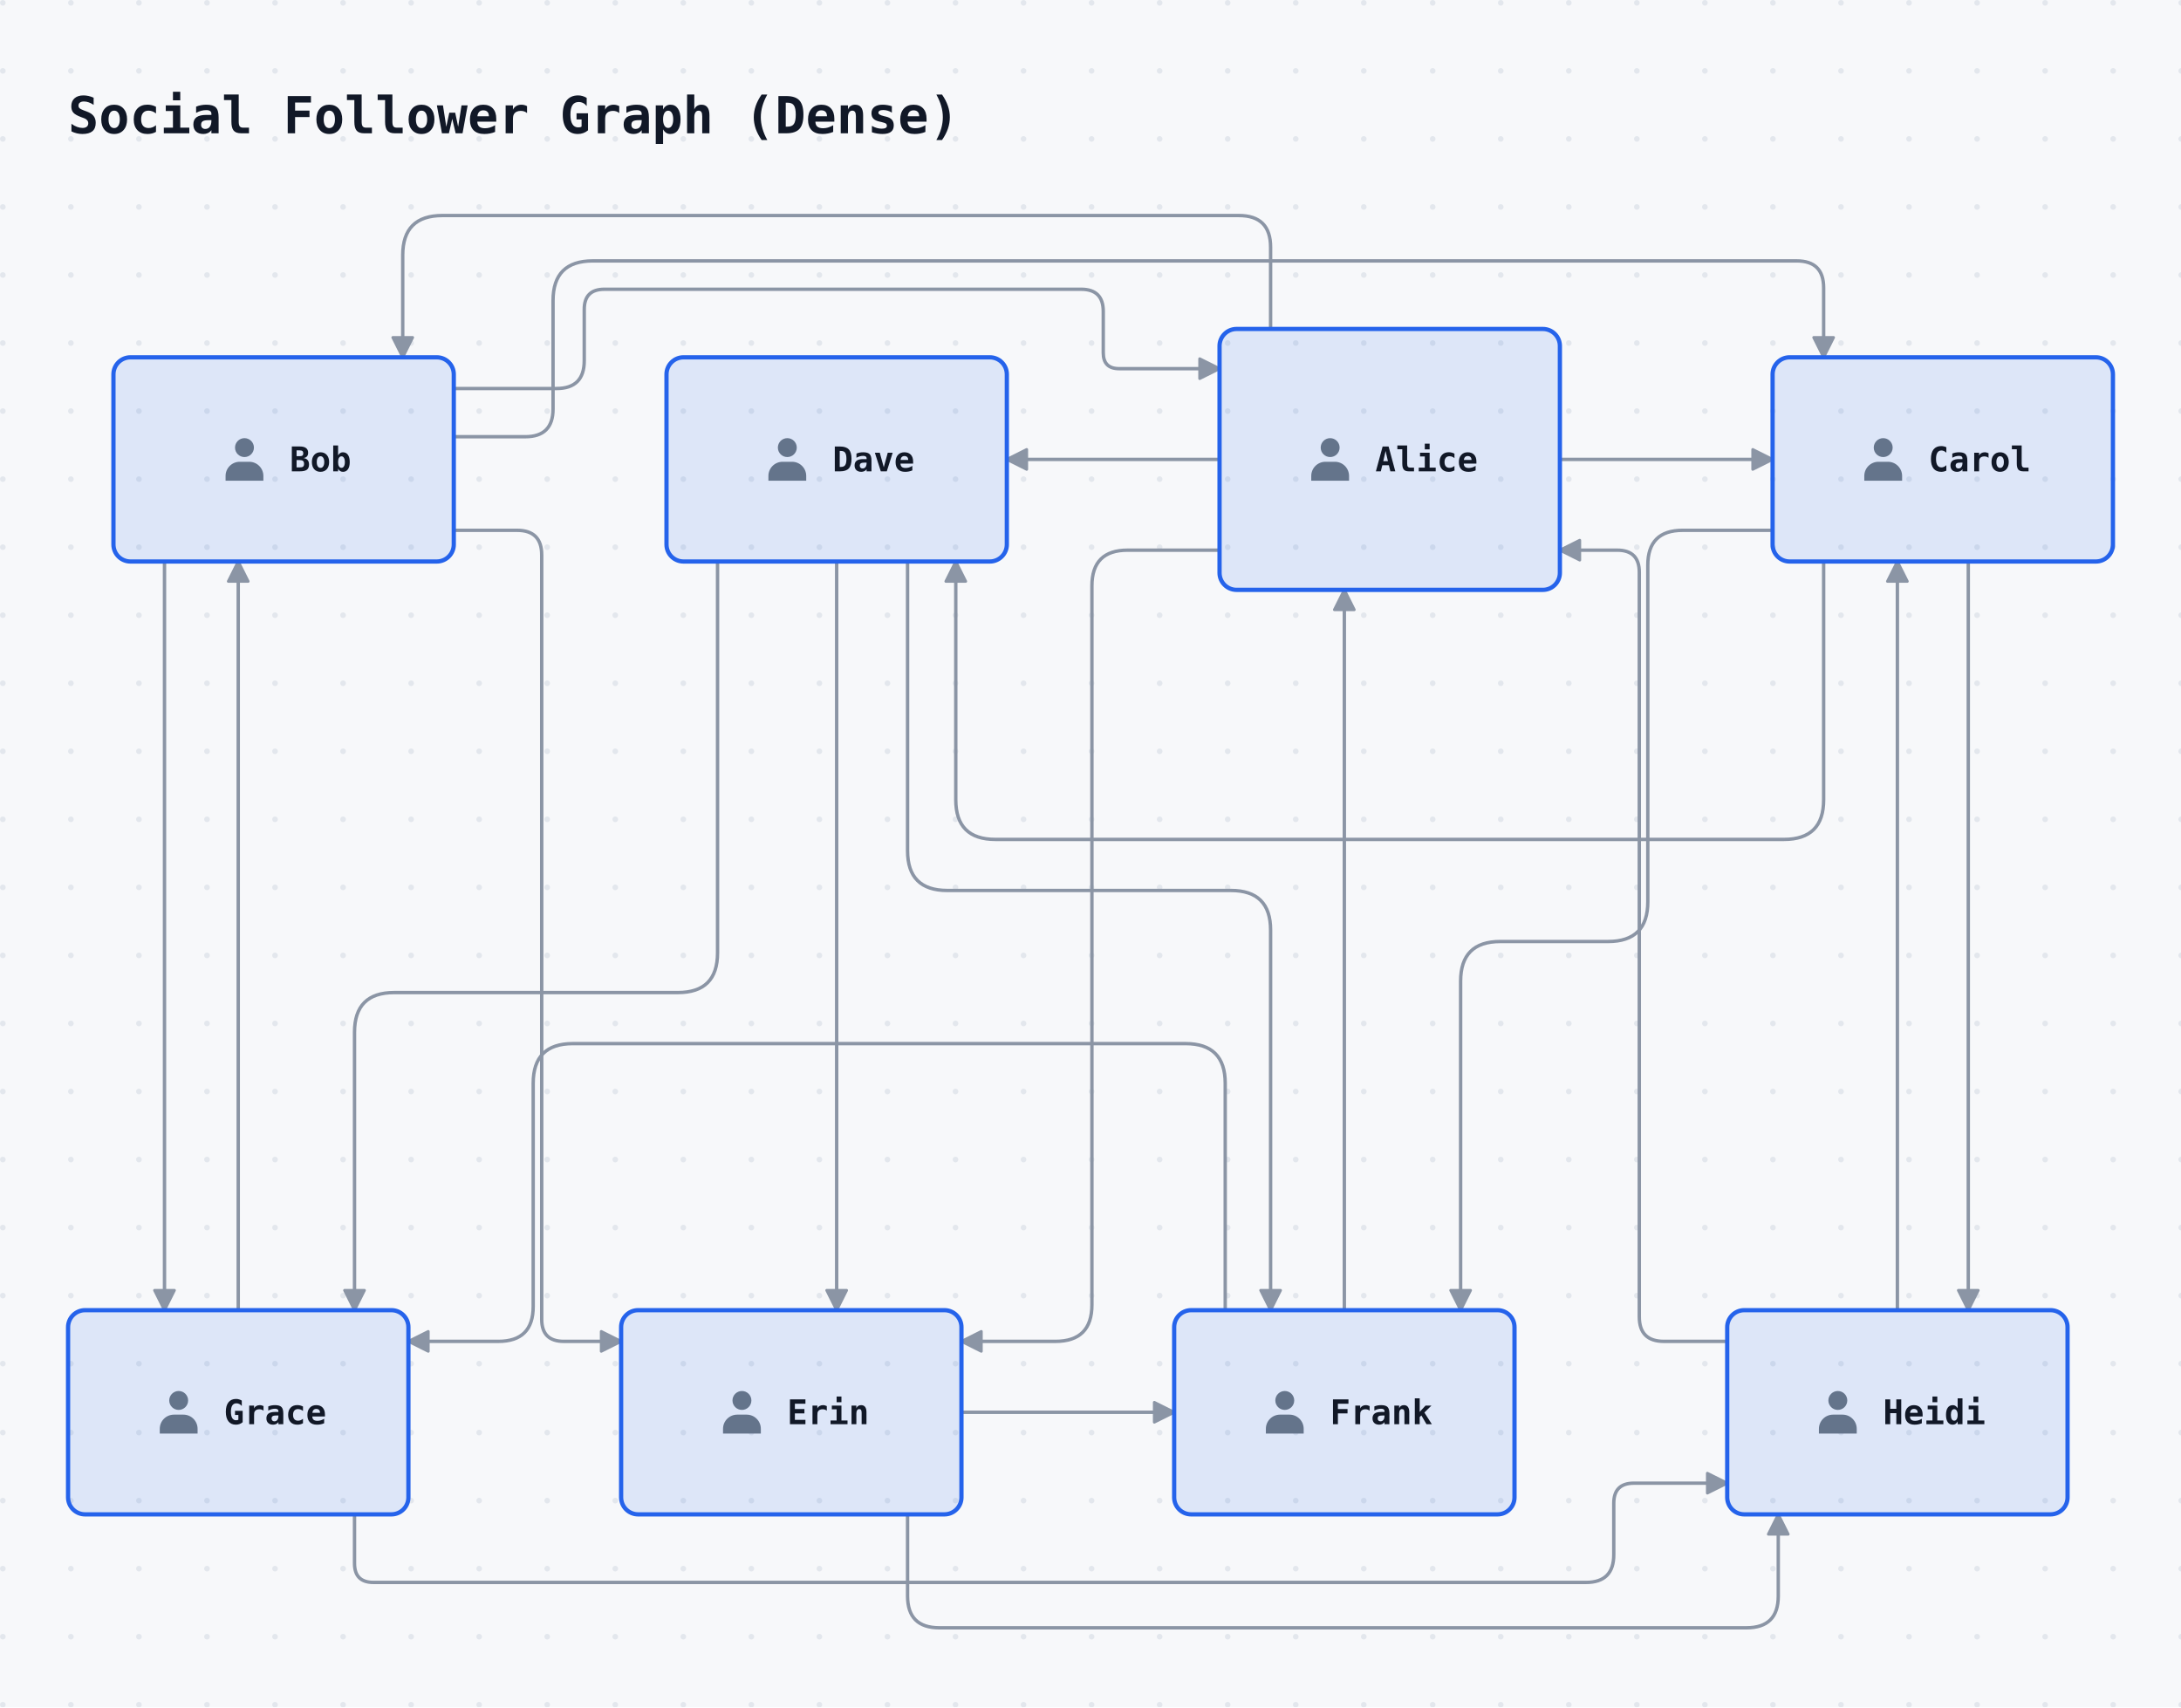
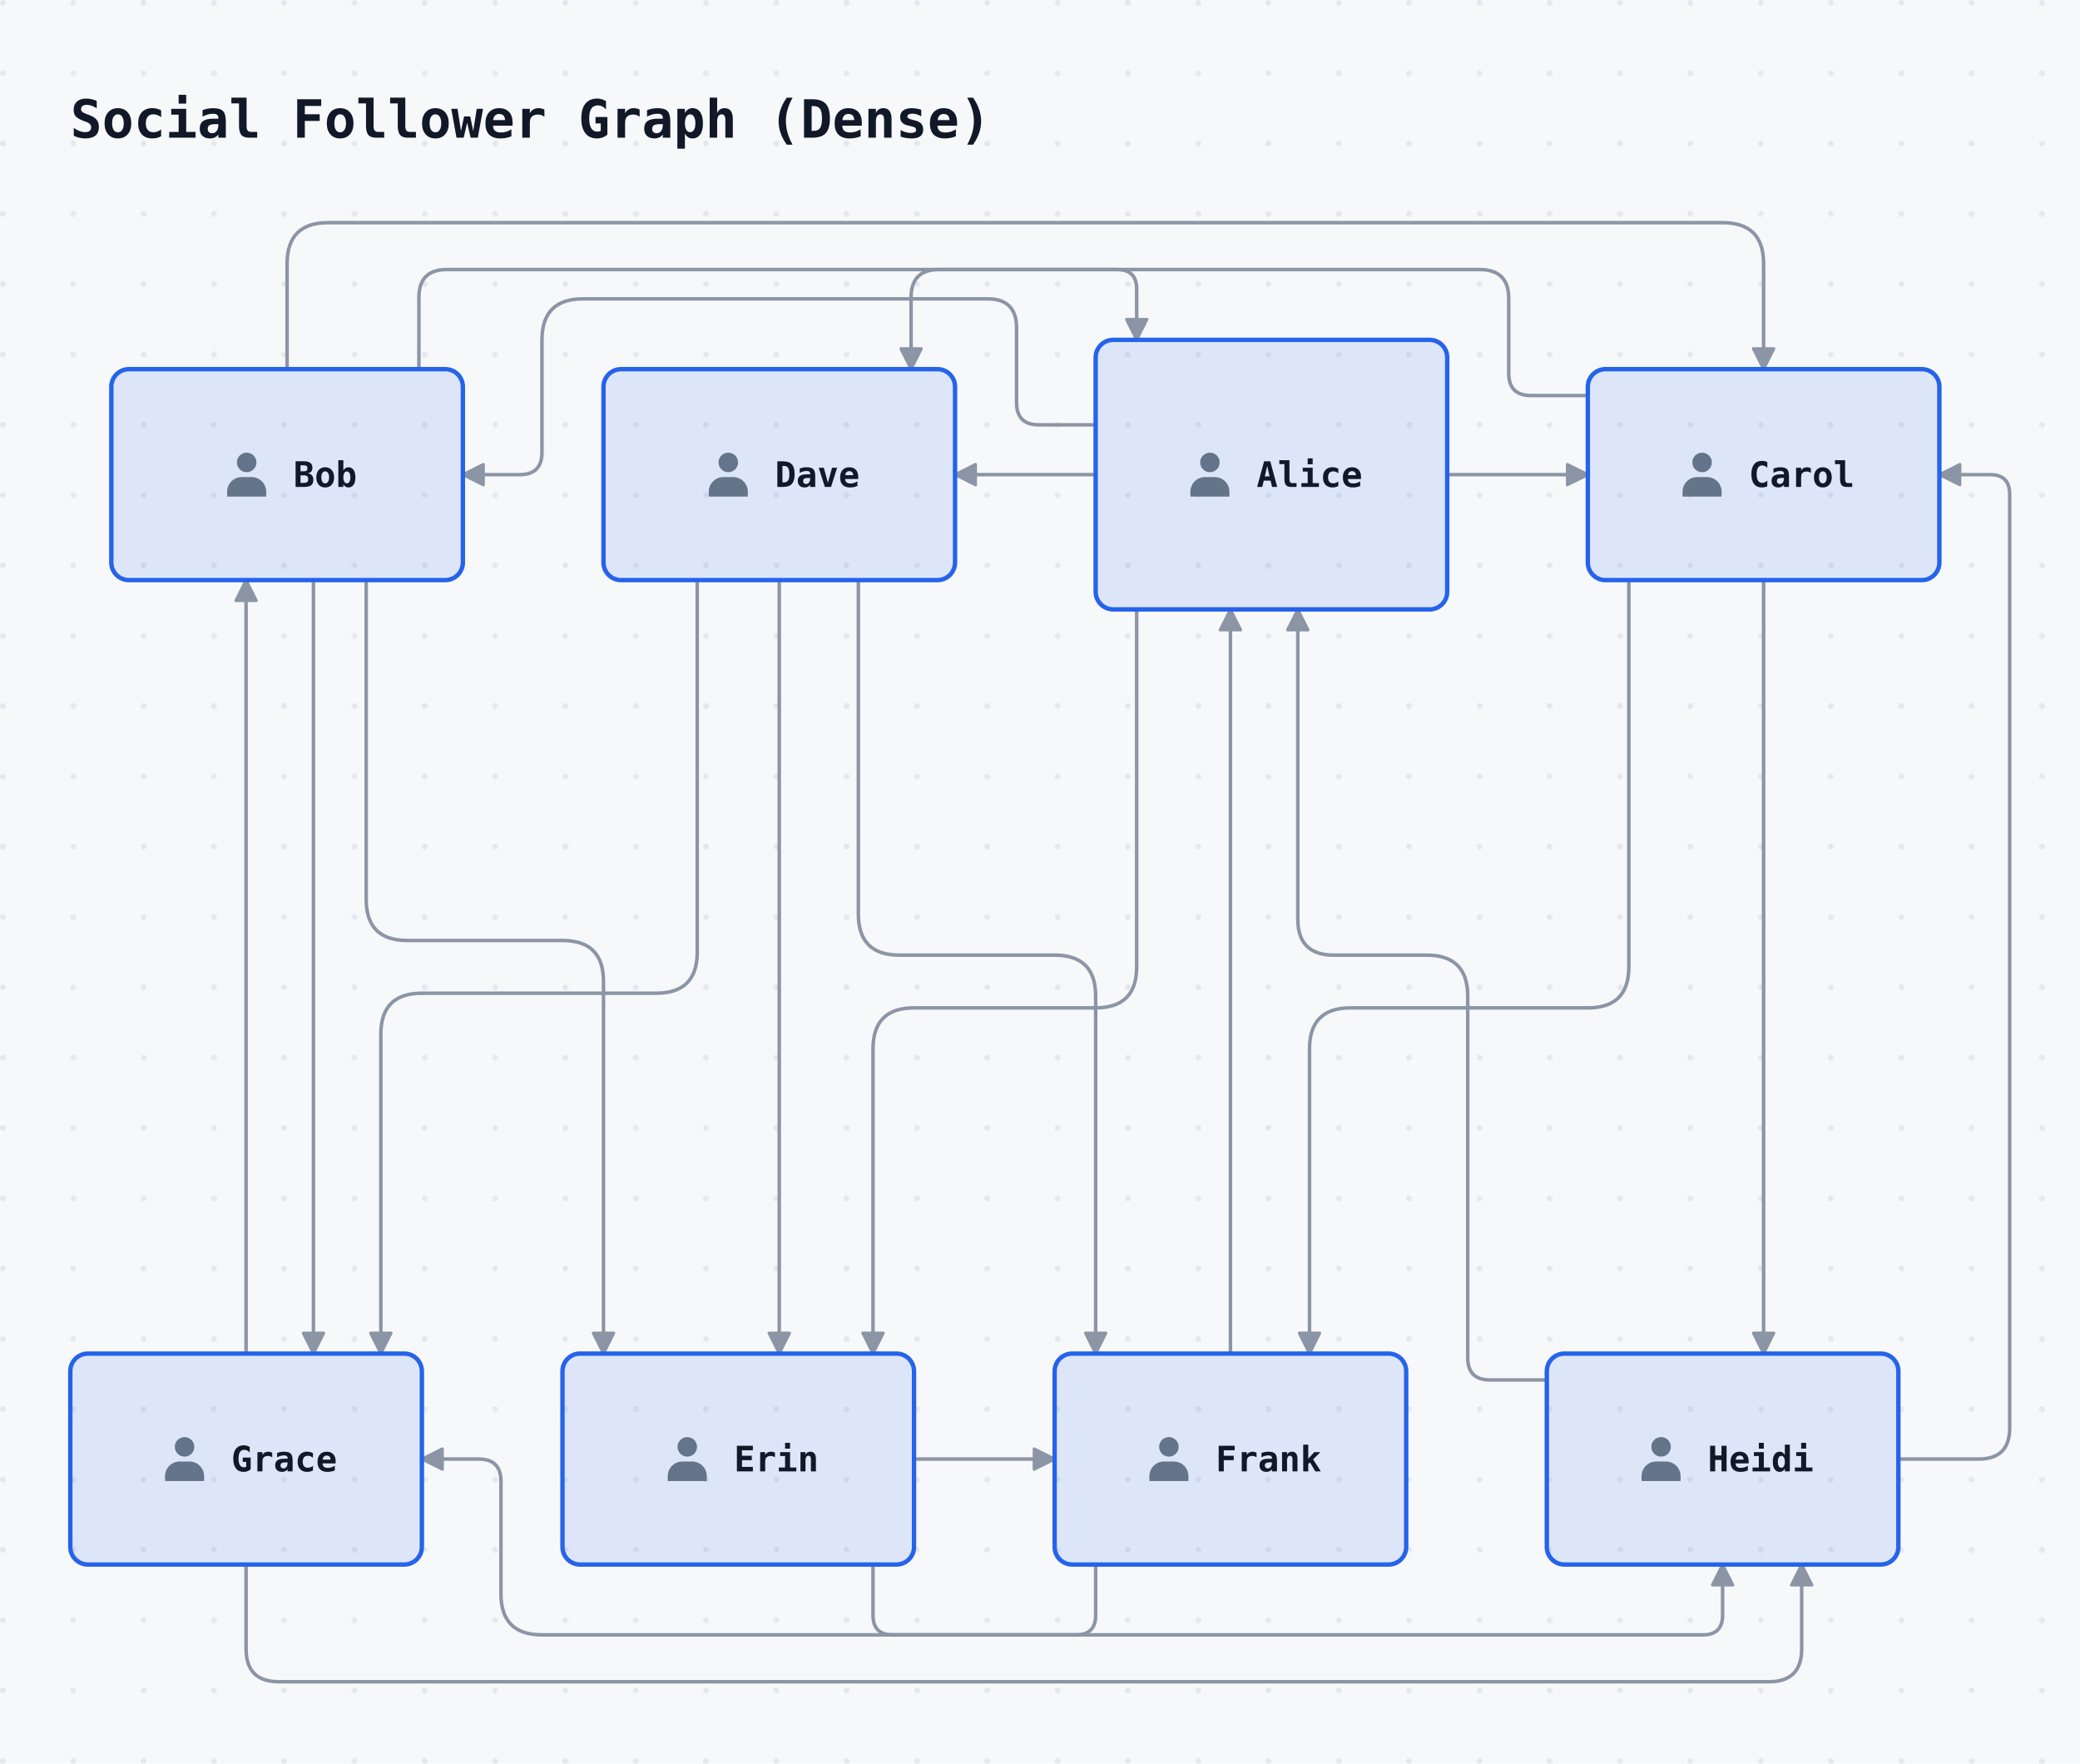
- <svg xmlns="http://www.w3.org/2000/svg" version="1.1" width="769" height="602" viewBox="0 0 769 602" font-family="JetBrains Mono, ui-monospace, SFMono-Regular, Menlo, Consolas, monospace">
+ <svg xmlns="http://www.w3.org/2000/svg" version="1.1" width="710" height="602" viewBox="0 0 710 602" font-family="JetBrains Mono, ui-monospace, SFMono-Regular, Menlo, Consolas, monospace">
  <defs>
    <pattern id="canvas-grid" width="24" height="24" patternUnits="userSpaceOnUse">
      <circle cx="1" cy="1" r="1" fill="#e3e7ed" />
    </pattern>
    <marker id="marker-arrow-0" viewBox="-1 -1 9 9" refX="7" refY="3.5" markerWidth="9" markerHeight="9" markerUnits="userSpaceOnUse" orient="auto-start-reverse">
      <path d="M0 0 L7 3.5 L0 7 Z" fill="#8b95a5" stroke="#8b95a5" stroke-width="1" stroke-linejoin="round" />
    </marker>
  </defs>
  <rect width="100%" height="100%" fill="#f7f8fa" />
  <rect width="100%" height="100%" fill="url(#canvas-grid)" />
  <text x="24.0" y="47.0" text-anchor="start" font-size="18" font-weight="bold" fill="#111827">Social Follower Graph (Dense)</text>
-   <path d="M 448.0 116.0 L 448.0 87.2 Q 448.0 76.0 436.8 76.0 L 156.0 76.0 Q 142.0 76.0 142.0 90.0 L 142.0 126.0" fill="none" stroke="#8b95a5" stroke-width="1.2" marker-end="url(#marker-arrow-0)" />
-   <path d="M 550.0 162.0 L 625.0 162.0" fill="none" stroke="#8b95a5" stroke-width="1.2" marker-end="url(#marker-arrow-0)" />
-   <path d="M 430.0 162.0 L 355.0 162.0" fill="none" stroke="#8b95a5" stroke-width="1.2" marker-end="url(#marker-arrow-0)" />
-   <path d="M 160.0 137.0 L 196.2 137.0 Q 206.0 137.0 206.0 127.2 L 206.0 109.1 Q 206.0 102.0 213.1 102.0 L 381.2 102.0 Q 389.0 102.0 389.0 109.8 L 389.0 124.4 Q 389.0 130.0 394.6 130.0 L 430.0 130.0" fill="none" stroke="#8b95a5" stroke-width="1.2" marker-end="url(#marker-arrow-0)" />
-   <path d="M 160.0 154.0 L 185.2 154.0 Q 195.0 154.0 195.0 144.2 L 195.0 106.0 Q 195.0 92.0 209.0 92.0 L 633.5 92.0 Q 643.0 92.0 643.0 101.5 L 643.0 126.0" fill="none" stroke="#8b95a5" stroke-width="1.2" marker-end="url(#marker-arrow-0)" />
-   <path d="M 160.0 187.0 L 182.3 187.0 Q 191.0 187.0 191.0 195.7 L 191.0 465.2 Q 191.0 473.0 198.8 473.0 L 219.0 473.0" fill="none" stroke="#8b95a5" stroke-width="1.2" marker-end="url(#marker-arrow-0)" />
-   <path d="M 643.0 198.0 L 643.0 282.0 Q 643.0 296.0 629.0 296.0 L 351.0 296.0 Q 337.0 296.0 337.0 282.0 L 337.0 198.0" fill="none" stroke="#8b95a5" stroke-width="1.2" marker-end="url(#marker-arrow-0)" />
-   <path d="M 625.0 187.0 L 593.3 187.0 Q 581.0 187.0 581.0 199.3 L 581.0 318.0 Q 581.0 332.0 567.0 332.0 L 529.0 332.0 Q 515.0 332.0 515.0 346.0 L 515.0 462.0" fill="none" stroke="#8b95a5" stroke-width="1.2" marker-end="url(#marker-arrow-0)" />
-   <path d="M 295.0 198.0 L 295.0 462.0" fill="none" stroke="#8b95a5" stroke-width="1.2" marker-end="url(#marker-arrow-0)" />
-   <path d="M 253.0 198.0 L 253.0 336.0 Q 253.0 350.0 239.0 350.0 L 139.0 350.0 Q 125.0 350.0 125.0 364.0 L 125.0 462.0" fill="none" stroke="#8b95a5" stroke-width="1.2" marker-end="url(#marker-arrow-0)" />
-   <path d="M 339.0 498.0 L 414.0 498.0" fill="none" stroke="#8b95a5" stroke-width="1.2" marker-end="url(#marker-arrow-0)" />
-   <path d="M 320.0 534.0 L 320.0 562.8 Q 320.0 574.0 331.2 574.0 L 615.8 574.0 Q 627.0 574.0 627.0 562.8 L 627.0 534.0" fill="none" stroke="#8b95a5" stroke-width="1.2" marker-end="url(#marker-arrow-0)" />
-   <path d="M 432.0 462.0 L 432.0 382.0 Q 432.0 368.0 418.0 368.0 L 202.0 368.0 Q 188.0 368.0 188.0 382.0 L 188.0 460.7 Q 188.0 473.0 175.7 473.0 L 144.0 473.0" fill="none" stroke="#8b95a5" stroke-width="1.2" marker-end="url(#marker-arrow-0)" />
-   <path d="M 474.0 462.0 L 474.0 208.0" fill="none" stroke="#8b95a5" stroke-width="1.2" marker-end="url(#marker-arrow-0)" />
-   <path d="M 125.0 534.0 L 125.0 551.3 Q 125.0 558.0 131.7 558.0 L 559.2 558.0 Q 569.0 558.0 569.0 548.2 L 569.0 530.1 Q 569.0 523.0 576.1 523.0 L 609.0 523.0" fill="none" stroke="#8b95a5" stroke-width="1.2" marker-end="url(#marker-arrow-0)" />
+   <path d="M 374.0 145.0 L 354.6 145.0 Q 347.0 145.0 347.0 137.4 L 347.0 111.9 Q 347.0 102.0 337.1 102.0 L 199.0 102.0 Q 185.0 102.0 185.0 116.0 L 185.0 154.4 Q 185.0 162.0 177.4 162.0 L 158.0 162.0" fill="none" stroke="#8b95a5" stroke-width="1.2" marker-end="url(#marker-arrow-0)" />
+   <path d="M 494.0 162.0 L 542.0 162.0" fill="none" stroke="#8b95a5" stroke-width="1.2" marker-end="url(#marker-arrow-0)" />
+   <path d="M 374.0 162.0 L 326.0 162.0" fill="none" stroke="#8b95a5" stroke-width="1.2" marker-end="url(#marker-arrow-0)" />
+   <path d="M 143.0 126.0 L 143.0 101.5 Q 143.0 92.0 152.5 92.0 L 381.3 92.0 Q 388.0 92.0 388.0 98.7 L 388.0 116.0" fill="none" stroke="#8b95a5" stroke-width="1.2" marker-end="url(#marker-arrow-0)" />
+   <path d="M 98.0 126.0 L 98.0 90.0 Q 98.0 76.0 112.0 76.0 L 588.0 76.0 Q 602.0 76.0 602.0 90.0 L 602.0 126.0" fill="none" stroke="#8b95a5" stroke-width="1.2" marker-end="url(#marker-arrow-0)" />
+   <path d="M 125.0 198.0 L 125.0 307.0 Q 125.0 321.0 139.0 321.0 L 192.0 321.0 Q 206.0 321.0 206.0 335.0 L 206.0 462.0" fill="none" stroke="#8b95a5" stroke-width="1.2" marker-end="url(#marker-arrow-0)" />
+   <path d="M 542.0 135.0 L 522.6 135.0 Q 515.0 135.0 515.0 127.4 L 515.0 101.9 Q 515.0 92.0 505.1 92.0 L 320.5 92.0 Q 311.0 92.0 311.0 101.5 L 311.0 126.0" fill="none" stroke="#8b95a5" stroke-width="1.2" marker-end="url(#marker-arrow-0)" />
+   <path d="M 556.0 198.0 L 556.0 330.0 Q 556.0 344.0 542.0 344.0 L 461.0 344.0 Q 447.0 344.0 447.0 358.0 L 447.0 462.0" fill="none" stroke="#8b95a5" stroke-width="1.2" marker-end="url(#marker-arrow-0)" />
+   <path d="M 266.0 198.0 L 266.0 462.0" fill="none" stroke="#8b95a5" stroke-width="1.2" marker-end="url(#marker-arrow-0)" />
+   <path d="M 238.0 198.0 L 238.0 325.0 Q 238.0 339.0 224.0 339.0 L 144.0 339.0 Q 130.0 339.0 130.0 353.0 L 130.0 462.0" fill="none" stroke="#8b95a5" stroke-width="1.2" marker-end="url(#marker-arrow-0)" />
+   <path d="M 312.0 498.0 L 360.0 498.0" fill="none" stroke="#8b95a5" stroke-width="1.2" marker-end="url(#marker-arrow-0)" />
+   <path d="M 298.0 534.0 L 298.0 551.3 Q 298.0 558.0 304.7 558.0 L 581.3 558.0 Q 588.0 558.0 588.0 551.3 L 588.0 534.0" fill="none" stroke="#8b95a5" stroke-width="1.2" marker-end="url(#marker-arrow-0)" />
+   <path d="M 374.0 534.0 L 374.0 551.3 Q 374.0 558.0 367.3 558.0 L 185.0 558.0 Q 171.0 558.0 171.0 544.0 L 171.0 505.6 Q 171.0 498.0 163.4 498.0 L 144.0 498.0" fill="none" stroke="#8b95a5" stroke-width="1.2" marker-end="url(#marker-arrow-0)" />
+   <path d="M 420.0 462.0 L 420.0 208.0" fill="none" stroke="#8b95a5" stroke-width="1.2" marker-end="url(#marker-arrow-0)" />
+   <path d="M 84.0 534.0 L 84.0 562.8 Q 84.0 574.0 95.2 574.0 L 603.8 574.0 Q 615.0 574.0 615.0 562.8 L 615.0 534.0" fill="none" stroke="#8b95a5" stroke-width="1.2" marker-end="url(#marker-arrow-0)" />
  <path d="M 84.0 462.0 L 84.0 198.0" fill="none" stroke="#8b95a5" stroke-width="1.2" marker-end="url(#marker-arrow-0)" />
-   <path d="M 609.0 473.0 L 586.7 473.0 Q 578.0 473.0 578.0 464.3 L 578.0 201.8 Q 578.0 194.0 570.2 194.0 L 550.0 194.0" fill="none" stroke="#8b95a5" stroke-width="1.2" marker-end="url(#marker-arrow-0)" />
-   <path d="M 669.0 462.0 L 669.0 198.0" fill="none" stroke="#8b95a5" stroke-width="1.2" marker-end="url(#marker-arrow-0)" />
-   <path d="M 430.0 194.0 L 397.6 194.0 Q 385.0 194.0 385.0 206.6 L 385.0 460.1 Q 385.0 473.0 372.1 473.0 L 339.0 473.0" fill="none" stroke="#8b95a5" stroke-width="1.2" marker-end="url(#marker-arrow-0)" />
-   <path d="M 58.0 198.0 L 58.0 462.0" fill="none" stroke="#8b95a5" stroke-width="1.2" marker-end="url(#marker-arrow-0)" />
-   <path d="M 694.0 198.0 L 694.0 462.0" fill="none" stroke="#8b95a5" stroke-width="1.2" marker-end="url(#marker-arrow-0)" />
-   <path d="M 320.0 198.0 L 320.0 300.0 Q 320.0 314.0 334.0 314.0 L 434.0 314.0 Q 448.0 314.0 448.0 328.0 L 448.0 462.0" fill="none" stroke="#8b95a5" stroke-width="1.2" marker-end="url(#marker-arrow-0)" />
-   <rect fill="#2563eb" fill-opacity="0.122" stroke="#2563eb" stroke-width="1.5" x="430.0" y="116.0" width="120.0" height="92.0" rx="6.0" />
-   <svg class="node-tech-icon" x="459.0" y="152.0" width="20.0" height="20.0" viewBox="0 0 24 24" preserveAspectRatio="xMidYMid meet">
+   <path d="M 528.0 471.0 L 508.6 471.0 Q 501.0 471.0 501.0 463.4 L 501.0 340.0 Q 501.0 326.0 487.0 326.0 L 455.3 326.0 Q 443.0 326.0 443.0 313.7 L 443.0 208.0" fill="none" stroke="#8b95a5" stroke-width="1.2" marker-end="url(#marker-arrow-0)" />
+   <path d="M 648.0 498.0 L 675.4 498.0 Q 686.0 498.0 686.0 487.4 L 686.0 168.7 Q 686.0 162.0 679.3 162.0 L 662.0 162.0" fill="none" stroke="#8b95a5" stroke-width="1.2" marker-end="url(#marker-arrow-0)" />
+   <path d="M 388.0 208.0 L 388.0 330.0 Q 388.0 344.0 374.0 344.0 L 312.0 344.0 Q 298.0 344.0 298.0 358.0 L 298.0 462.0" fill="none" stroke="#8b95a5" stroke-width="1.2" marker-end="url(#marker-arrow-0)" />
+   <path d="M 107.0 198.0 L 107.0 462.0" fill="none" stroke="#8b95a5" stroke-width="1.2" marker-end="url(#marker-arrow-0)" />
+   <path d="M 602.0 198.0 L 602.0 462.0" fill="none" stroke="#8b95a5" stroke-width="1.2" marker-end="url(#marker-arrow-0)" />
+   <path d="M 293.0 198.0 L 293.0 312.0 Q 293.0 326.0 307.0 326.0 L 360.0 326.0 Q 374.0 326.0 374.0 340.0 L 374.0 462.0" fill="none" stroke="#8b95a5" stroke-width="1.2" marker-end="url(#marker-arrow-0)" />
+   <rect fill="#2563eb" fill-opacity="0.122" stroke="#2563eb" stroke-width="1.5" x="374.0" y="116.0" width="120.0" height="92.0" rx="6.0" />
+   <svg class="node-tech-icon" x="403.0" y="152.0" width="20.0" height="20.0" viewBox="0 0 24 24" preserveAspectRatio="xMidYMid meet">
    <g>
      <circle cx="12" cy="7" r="4" fill="#64748b" />
      <path fill="#64748b" d="M4 21v-2a6 6 0 0 1 6-6h4a6 6 0 0 1 6 6v2H4z" />
    </g>
  </svg>
-   <text x="503.0" y="166.2" text-anchor="middle" font-size="12" font-weight="bold" fill="#111827">
+   <text x="447.0" y="166.2" text-anchor="middle" font-size="12" font-weight="bold" fill="#111827">
    <tspan>Alice</tspan>
  </text>
-   <rect fill="#2563eb" fill-opacity="0.122" stroke="#2563eb" stroke-width="1.5" x="40.0" y="126.0" width="120.0" height="72.0" rx="6.0" />
-   <svg class="node-tech-icon" x="76.2" y="152.0" width="20.0" height="20.0" viewBox="0 0 24 24" preserveAspectRatio="xMidYMid meet">
+   <rect fill="#2563eb" fill-opacity="0.122" stroke="#2563eb" stroke-width="1.5" x="38.0" y="126.0" width="120.0" height="72.0" rx="6.0" />
+   <svg class="node-tech-icon" x="74.2" y="152.0" width="20.0" height="20.0" viewBox="0 0 24 24" preserveAspectRatio="xMidYMid meet">
    <g>
      <circle cx="12" cy="7" r="4" fill="#64748b" />
      <path fill="#64748b" d="M4 21v-2a6 6 0 0 1 6-6h4a6 6 0 0 1 6 6v2H4z" />
    </g>
  </svg>
-   <text x="113.0" y="166.2" text-anchor="middle" font-size="12" font-weight="bold" fill="#111827">
+   <text x="111.0" y="166.2" text-anchor="middle" font-size="12" font-weight="bold" fill="#111827">
    <tspan>Bob</tspan>
  </text>
-   <rect fill="#2563eb" fill-opacity="0.122" stroke="#2563eb" stroke-width="1.5" x="625.0" y="126.0" width="120.0" height="72.0" rx="6.0" />
-   <svg class="node-tech-icon" x="654.0" y="152.0" width="20.0" height="20.0" viewBox="0 0 24 24" preserveAspectRatio="xMidYMid meet">
+   <rect fill="#2563eb" fill-opacity="0.122" stroke="#2563eb" stroke-width="1.5" x="542.0" y="126.0" width="120.0" height="72.0" rx="6.0" />
+   <svg class="node-tech-icon" x="571.0" y="152.0" width="20.0" height="20.0" viewBox="0 0 24 24" preserveAspectRatio="xMidYMid meet">
    <g>
      <circle cx="12" cy="7" r="4" fill="#64748b" />
      <path fill="#64748b" d="M4 21v-2a6 6 0 0 1 6-6h4a6 6 0 0 1 6 6v2H4z" />
    </g>
  </svg>
-   <text x="698.0" y="166.2" text-anchor="middle" font-size="12" font-weight="bold" fill="#111827">
+   <text x="615.0" y="166.2" text-anchor="middle" font-size="12" font-weight="bold" fill="#111827">
    <tspan>Carol</tspan>
  </text>
-   <rect fill="#2563eb" fill-opacity="0.122" stroke="#2563eb" stroke-width="1.5" x="235.0" y="126.0" width="120.0" height="72.0" rx="6.0" />
-   <svg class="node-tech-icon" x="267.6" y="152.0" width="20.0" height="20.0" viewBox="0 0 24 24" preserveAspectRatio="xMidYMid meet">
+   <rect fill="#2563eb" fill-opacity="0.122" stroke="#2563eb" stroke-width="1.5" x="206.0" y="126.0" width="120.0" height="72.0" rx="6.0" />
+   <svg class="node-tech-icon" x="238.6" y="152.0" width="20.0" height="20.0" viewBox="0 0 24 24" preserveAspectRatio="xMidYMid meet">
    <g>
      <circle cx="12" cy="7" r="4" fill="#64748b" />
      <path fill="#64748b" d="M4 21v-2a6 6 0 0 1 6-6h4a6 6 0 0 1 6 6v2H4z" />
    </g>
  </svg>
-   <text x="308.0" y="166.2" text-anchor="middle" font-size="12" font-weight="bold" fill="#111827">
+   <text x="279.0" y="166.2" text-anchor="middle" font-size="12" font-weight="bold" fill="#111827">
    <tspan>Dave</tspan>
  </text>
-   <rect fill="#2563eb" fill-opacity="0.122" stroke="#2563eb" stroke-width="1.5" x="219.0" y="462.0" width="120.0" height="72.0" rx="6.0" />
-   <svg class="node-tech-icon" x="251.6" y="488.0" width="20.0" height="20.0" viewBox="0 0 24 24" preserveAspectRatio="xMidYMid meet">
+   <rect fill="#2563eb" fill-opacity="0.122" stroke="#2563eb" stroke-width="1.5" x="192.0" y="462.0" width="120.0" height="72.0" rx="6.0" />
+   <svg class="node-tech-icon" x="224.6" y="488.0" width="20.0" height="20.0" viewBox="0 0 24 24" preserveAspectRatio="xMidYMid meet">
    <g>
      <circle cx="12" cy="7" r="4" fill="#64748b" />
      <path fill="#64748b" d="M4 21v-2a6 6 0 0 1 6-6h4a6 6 0 0 1 6 6v2H4z" />
    </g>
  </svg>
-   <text x="292.0" y="502.2" text-anchor="middle" font-size="12" font-weight="bold" fill="#111827">
+   <text x="265.0" y="502.2" text-anchor="middle" font-size="12" font-weight="bold" fill="#111827">
    <tspan>Erin</tspan>
  </text>
-   <rect fill="#2563eb" fill-opacity="0.122" stroke="#2563eb" stroke-width="1.5" x="414.0" y="462.0" width="120.0" height="72.0" rx="6.0" />
-   <svg class="node-tech-icon" x="443.0" y="488.0" width="20.0" height="20.0" viewBox="0 0 24 24" preserveAspectRatio="xMidYMid meet">
+   <rect fill="#2563eb" fill-opacity="0.122" stroke="#2563eb" stroke-width="1.5" x="360.0" y="462.0" width="120.0" height="72.0" rx="6.0" />
+   <svg class="node-tech-icon" x="389.0" y="488.0" width="20.0" height="20.0" viewBox="0 0 24 24" preserveAspectRatio="xMidYMid meet">
    <g>
      <circle cx="12" cy="7" r="4" fill="#64748b" />
      <path fill="#64748b" d="M4 21v-2a6 6 0 0 1 6-6h4a6 6 0 0 1 6 6v2H4z" />
    </g>
  </svg>
-   <text x="487.0" y="502.2" text-anchor="middle" font-size="12" font-weight="bold" fill="#111827">
+   <text x="433.0" y="502.2" text-anchor="middle" font-size="12" font-weight="bold" fill="#111827">
    <tspan>Frank</tspan>
  </text>
  <rect fill="#2563eb" fill-opacity="0.122" stroke="#2563eb" stroke-width="1.5" x="24.0" y="462.0" width="120.0" height="72.0" rx="6.0" />
  <svg class="node-tech-icon" x="53.0" y="488.0" width="20.0" height="20.0" viewBox="0 0 24 24" preserveAspectRatio="xMidYMid meet">
    <g>
      <circle cx="12" cy="7" r="4" fill="#64748b" />
      <path fill="#64748b" d="M4 21v-2a6 6 0 0 1 6-6h4a6 6 0 0 1 6 6v2H4z" />
    </g>
  </svg>
  <text x="97.0" y="502.2" text-anchor="middle" font-size="12" font-weight="bold" fill="#111827">
    <tspan>Grace</tspan>
  </text>
-   <rect fill="#2563eb" fill-opacity="0.122" stroke="#2563eb" stroke-width="1.5" x="609.0" y="462.0" width="120.0" height="72.0" rx="6.0" />
-   <svg class="node-tech-icon" x="638.0" y="488.0" width="20.0" height="20.0" viewBox="0 0 24 24" preserveAspectRatio="xMidYMid meet">
+   <rect fill="#2563eb" fill-opacity="0.122" stroke="#2563eb" stroke-width="1.5" x="528.0" y="462.0" width="120.0" height="72.0" rx="6.0" />
+   <svg class="node-tech-icon" x="557.0" y="488.0" width="20.0" height="20.0" viewBox="0 0 24 24" preserveAspectRatio="xMidYMid meet">
    <g>
      <circle cx="12" cy="7" r="4" fill="#64748b" />
      <path fill="#64748b" d="M4 21v-2a6 6 0 0 1 6-6h4a6 6 0 0 1 6 6v2H4z" />
    </g>
  </svg>
-   <text x="682.0" y="502.2" text-anchor="middle" font-size="12" font-weight="bold" fill="#111827">
+   <text x="601.0" y="502.2" text-anchor="middle" font-size="12" font-weight="bold" fill="#111827">
    <tspan>Heidi</tspan>
  </text>
</svg>
